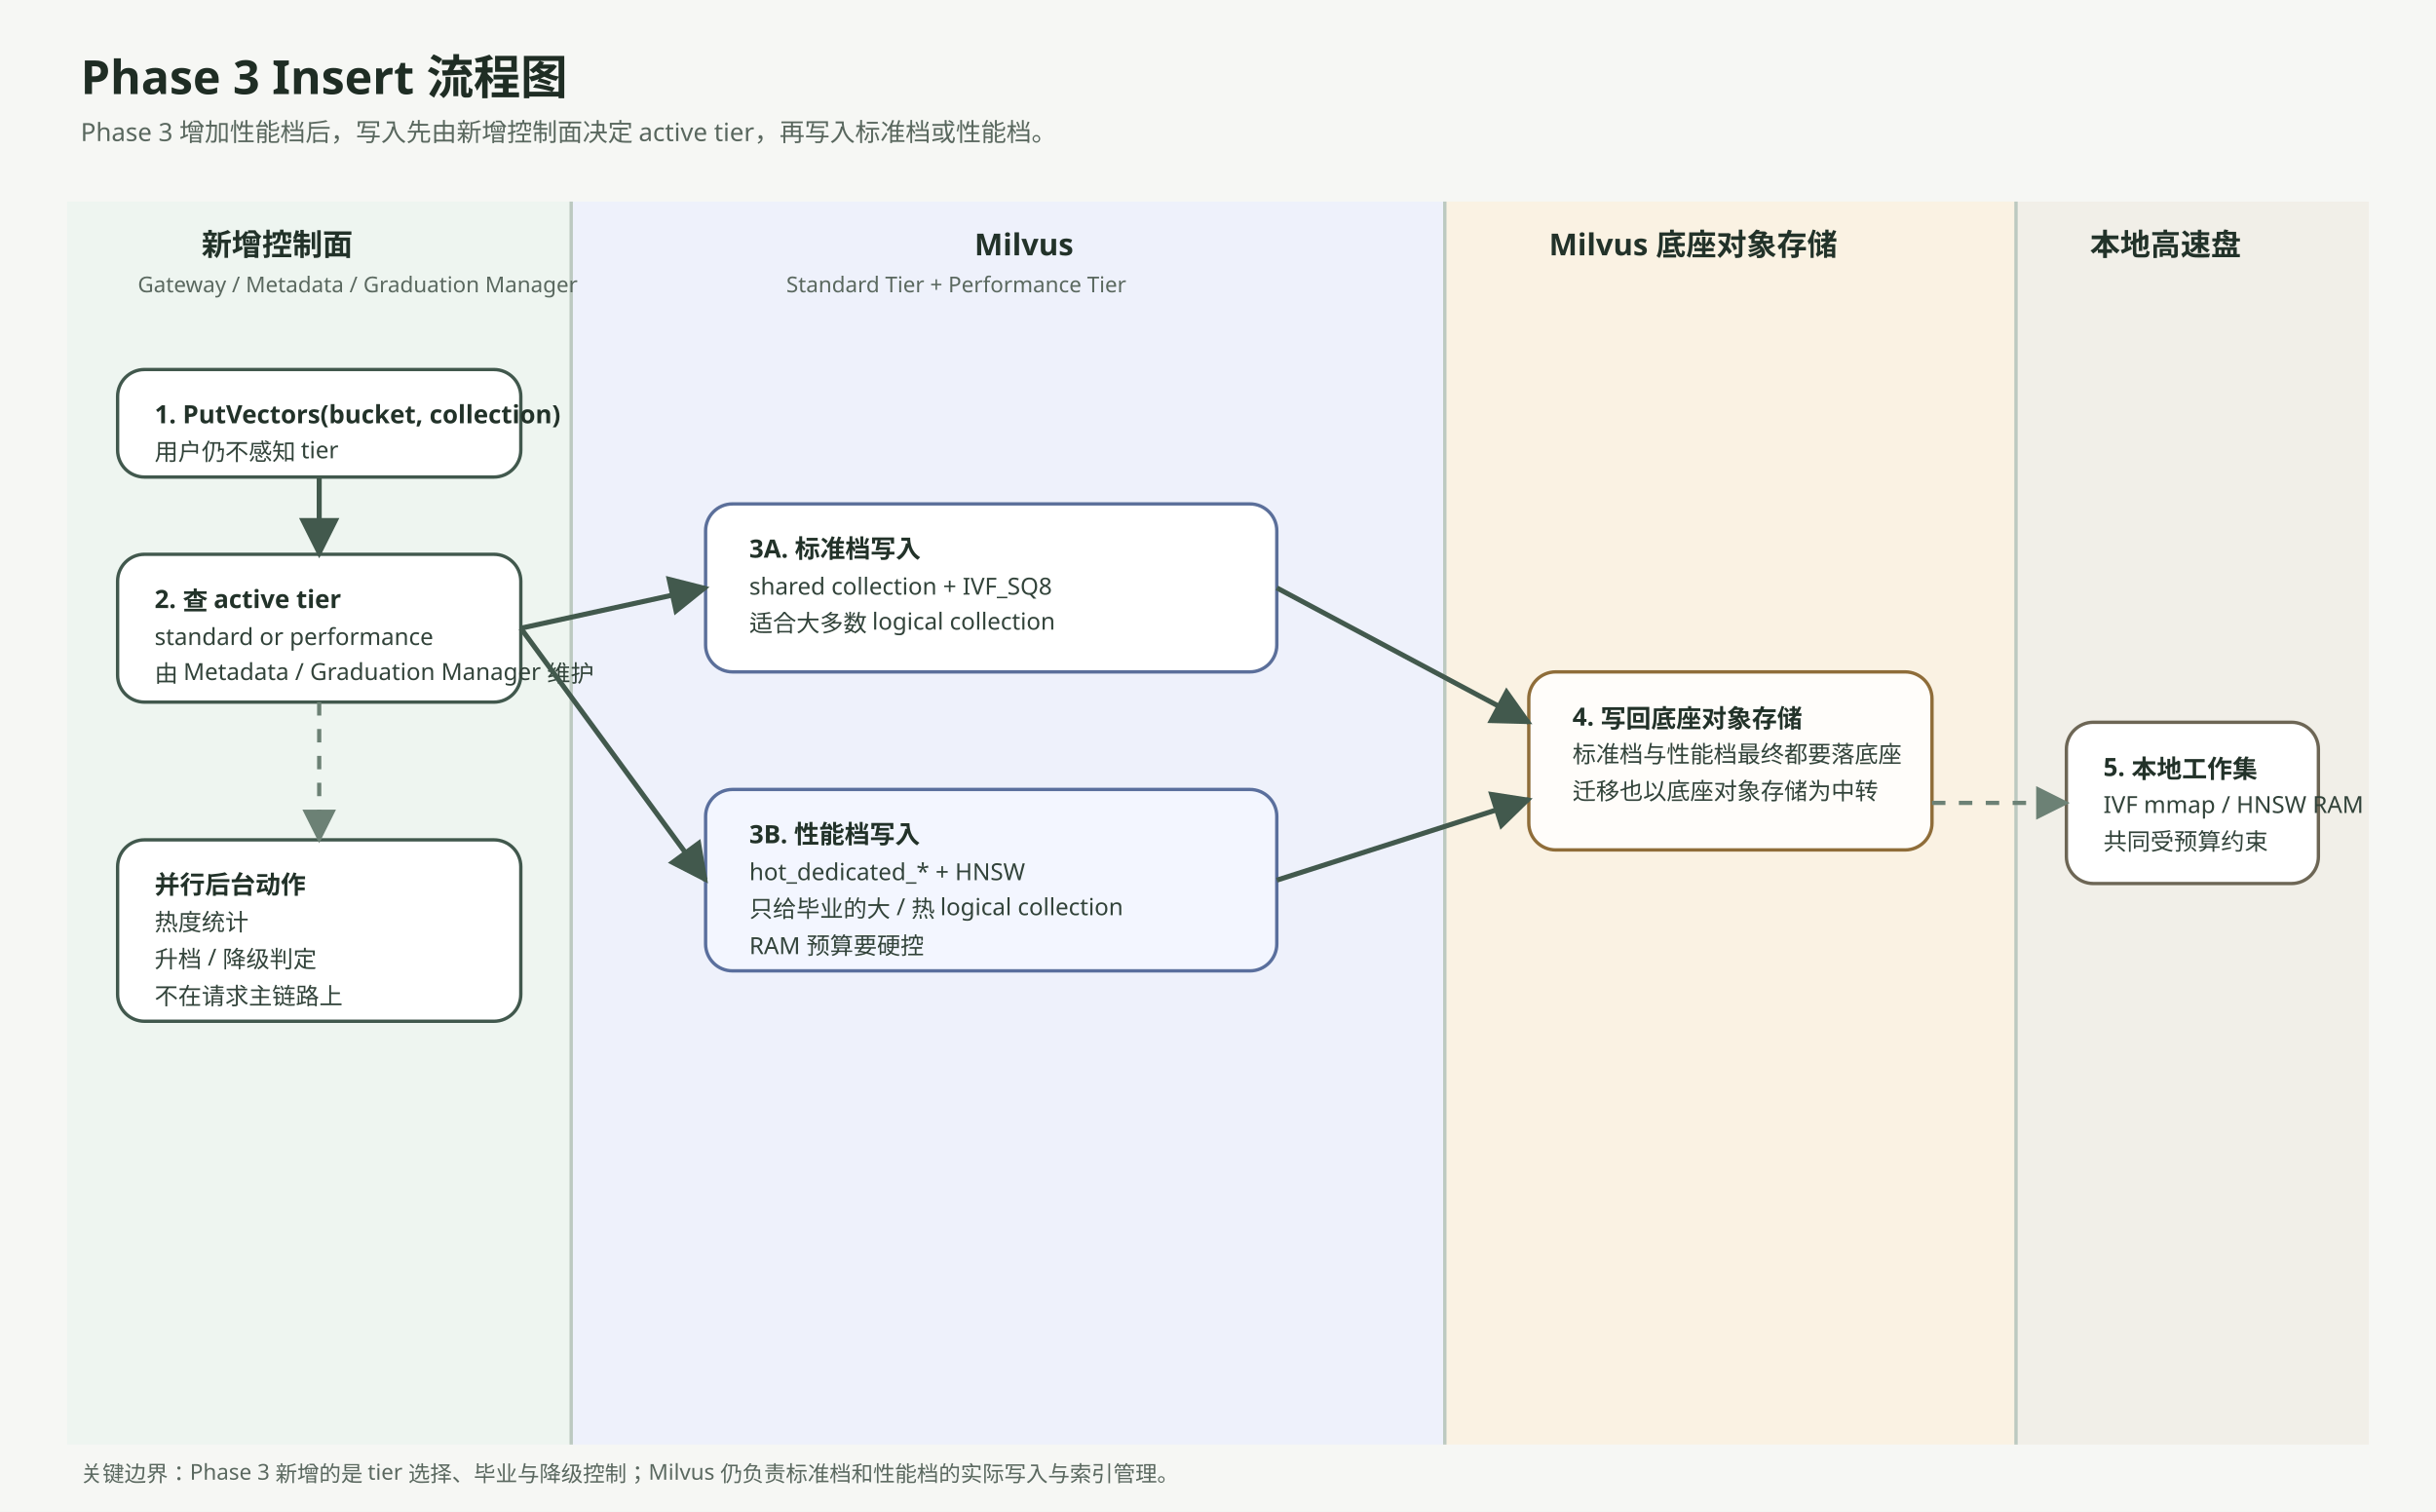
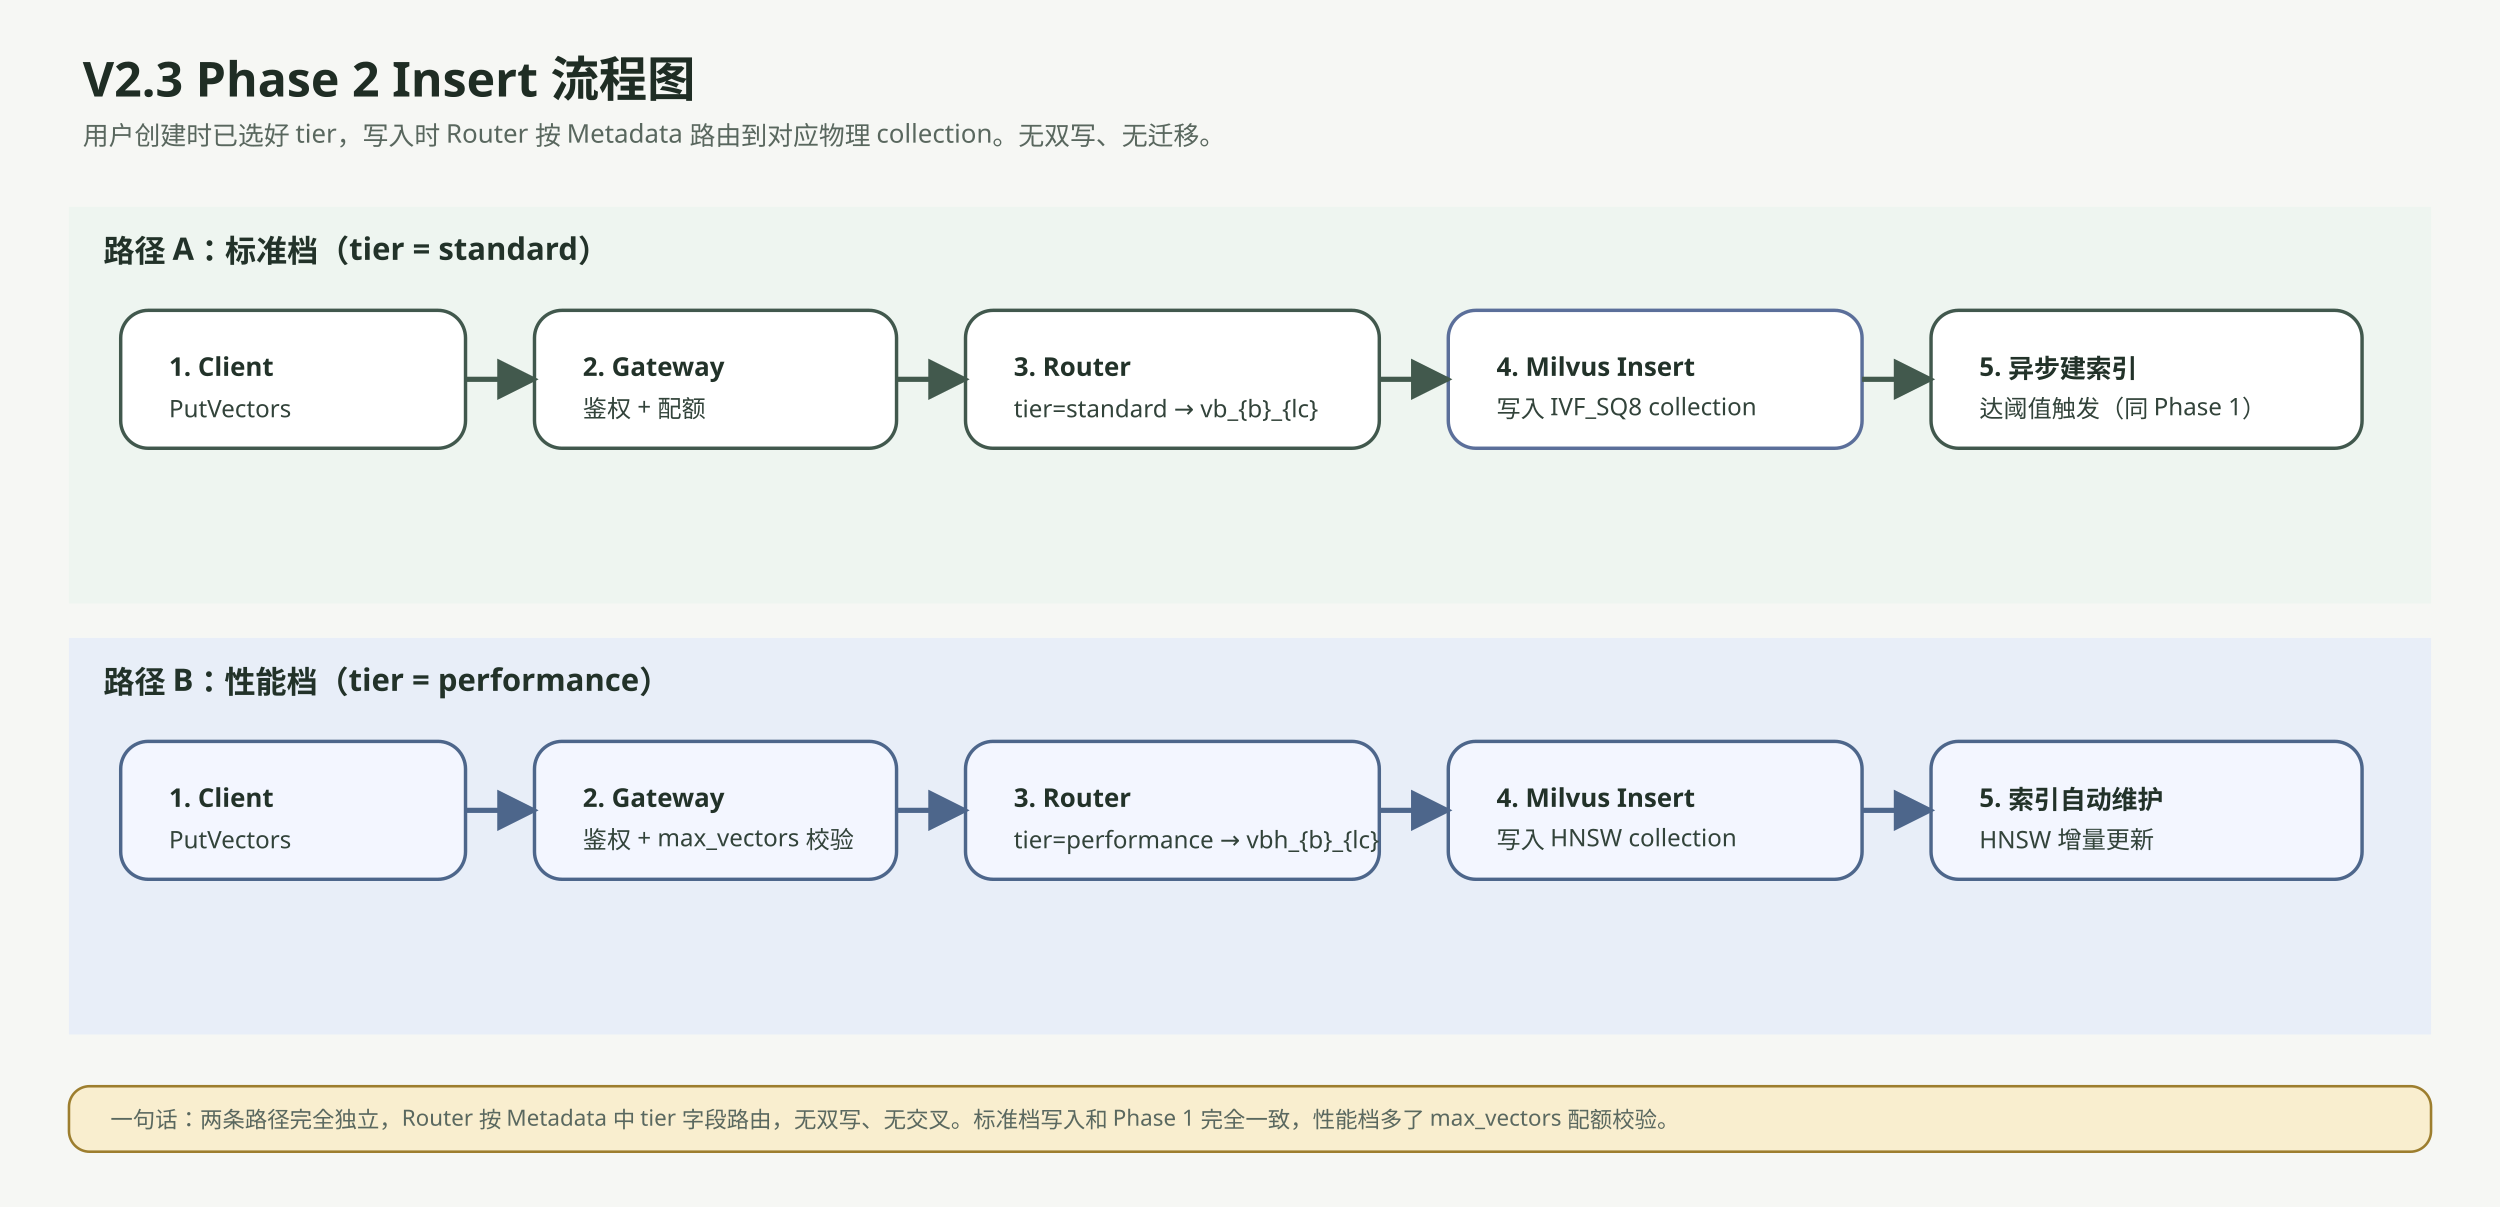
- <svg xmlns="http://www.w3.org/2000/svg" viewBox="0 0 1450 900" width="1450" height="900" role="img" aria-label="Phase 3 Insert Flow">
+ <svg xmlns="http://www.w3.org/2000/svg" viewBox="0 0 1450 700" width="1450" height="700" role="img" aria-label="V2.3 Phase 2 Insert Flow">
  <defs>
    <style>
-       .bg{fill:#f6f7f4}.laneA{fill:#eef5f0}.laneB{fill:#eef1fb}.laneC{fill:#faf2e3}.laneD{fill:#f1efe8}.sep{stroke:#bcc9c0;stroke-width:2}
-       .head{font:700 18px 'Segoe UI','PingFang SC',sans-serif;fill:#223229}.small{font:400 13px 'Segoe UI','PingFang SC',sans-serif;fill:#5a685f}
-       .title{font:700 28px 'Segoe UI','PingFang SC',sans-serif;fill:#1f2d24}.sub{font:400 15px 'Segoe UI','PingFang SC',sans-serif;fill:#59675e}
-       .box{fill:#fff;stroke:#41584d;stroke-width:2;rx:16;ry:16}.boxb{fill:#fff;stroke:#5b6f9a;stroke-width:2;rx:16;ry:16}.boxg{fill:#fffdfa;stroke:#8f6d39;stroke-width:2;rx:16;ry:16}.boxd{fill:#fff;stroke:#6d6655;stroke-width:2;rx:16;ry:16}.boxp{fill:#f3f6ff;stroke:#5a6f9d;stroke-width:2;rx:16;ry:16}
-       .step{font:700 15px 'Segoe UI','PingFang SC',sans-serif;fill:#223229}.text{font:400 14px 'Segoe UI','PingFang SC',sans-serif;fill:#32433a}
-       .arrow{stroke:#42594d;stroke-width:3;fill:none;marker-end:url(#a)}.dash{stroke:#6c8175;stroke-width:2.5;fill:none;stroke-dasharray:8 8;marker-end:url(#b)}
+       .bg { fill: #f6f7f4; }
+       .laneA { fill: #eef5f0; }
+       .laneB { fill: #e8eef8; }
+       .sep { stroke: #bcc9c0; stroke-width: 2; }
+       .title { font: 700 28px 'Segoe UI', 'PingFang SC', sans-serif; fill: #1f2d24; }
+       .sub { font: 400 15px 'Segoe UI', 'PingFang SC', sans-serif; fill: #59675e; }
+       .head { font: 700 18px 'Segoe UI', 'PingFang SC', sans-serif; fill: #223229; }
+       .step { font: 700 15px 'Segoe UI', 'PingFang SC', sans-serif; fill: #223229; }
+       .text { font: 400 14px 'Segoe UI', 'PingFang SC', sans-serif; fill: #32433a; }
+       .small { font: 400 13px 'Segoe UI', 'PingFang SC', sans-serif; fill: #5a685f; }
+       .box { fill: #fff; stroke: #41584d; stroke-width: 2; rx: 16; ry: 16; }
+       .boxb { fill: #fff; stroke: #5b6f9a; stroke-width: 2; rx: 16; ry: 16; }
+       .boxp { fill: #f3f6ff; stroke: #4d668b; stroke-width: 2; rx: 16; ry: 16; }
+       .dec { fill: #fff8ea; stroke: #9c7f36; stroke-width: 2; }
+       .arrow { stroke: #42594d; stroke-width: 3; fill: none; marker-end: url(#a); }
+       .arrow-perf { stroke: #4d668b; stroke-width: 3; fill: none; marker-end: url(#ap); }
+       .pill { fill: #f9eecf; stroke: #9d7e2e; stroke-width: 1.5; rx: 12; ry: 12; }
    </style>
    <marker id="a" viewBox="0 0 10 10" refX="9" refY="5" markerWidth="8" markerHeight="8" orient="auto-start-reverse">
-       <path d="M0 0 L10 5 L0 10 z" fill="#42594d" />
+       <path d="M 0 0 L 10 5 L 0 10 z" fill="#42594d" />
    </marker>
-     <marker id="b" viewBox="0 0 10 10" refX="9" refY="5" markerWidth="8" markerHeight="8" orient="auto-start-reverse">
-       <path d="M0 0 L10 5 L0 10 z" fill="#6c8175" />
+     <marker id="ap" viewBox="0 0 10 10" refX="9" refY="5" markerWidth="8" markerHeight="8" orient="auto-start-reverse">
+       <path d="M 0 0 L 10 5 L 0 10 z" fill="#4d668b" />
    </marker>
  </defs>
-   <rect class="bg" width="1450" height="900" />
-   <text class="title" x="48" y="56">Phase 3 Insert 流程图</text>
-   <text class="sub" x="48" y="84">Phase 3 增加性能档后，写入先由新增控制面决定 active tier，再写入标准档或性能档。</text>
-   <rect class="laneA" x="40" y="120" width="300" height="740" />
-   <rect class="laneB" x="340" y="120" width="520" height="740" />
-   <rect class="laneC" x="860" y="120" width="340" height="740" />
-   <rect class="laneD" x="1200" y="120" width="210" height="740" />
-   <line class="sep" x1="340" y1="120" x2="340" y2="860" />
-   <line class="sep" x1="860" y1="120" x2="860" y2="860" />
-   <line class="sep" x1="1200" y1="120" x2="1200" y2="860" />
-   <text class="head" x="120" y="152">新增控制面</text>
-   <text class="small" x="82" y="174">Gateway / Metadata / Graduation Manager</text>
-   <text class="head" x="580" y="152">Milvus</text>
-   <text class="small" x="468" y="174">Standard Tier + Performance Tier</text>
-   <text class="head" x="922" y="152">Milvus 底座对象存储</text>
-   <text class="head" x="1244" y="152">本地高速盘</text>
-   <rect class="box" x="70" y="220" width="240" height="64" />
-   <text class="step" x="92" y="252">1. PutVectors(bucket, collection)</text>
-   <text class="text" x="92" y="274">用户仍不感知 tier</text>
-   <rect class="box" x="70" y="330" width="240" height="88" />
-   <text class="step" x="92" y="362">2. 查 active tier</text>
-   <text class="text" x="92" y="384">standard or performance</text>
-   <text class="text" x="92" y="406">由 Metadata / Graduation Manager 维护</text>
-   <rect class="boxb" x="420" y="300" width="340" height="100" />
-   <text class="step" x="446" y="332">3A. 标准档写入</text>
-   <text class="text" x="446" y="354">shared collection + IVF_SQ8</text>
-   <text class="text" x="446" y="376">适合大多数 logical collection</text>
-   <rect class="boxp" x="420" y="470" width="340" height="108" />
-   <text class="step" x="446" y="502">3B. 性能档写入</text>
-   <text class="text" x="446" y="524">hot_dedicated_* + HNSW</text>
-   <text class="text" x="446" y="546">只给毕业的大 / 热 logical collection</text>
-   <text class="text" x="446" y="568">RAM 预算要硬控</text>
-   <rect class="box" x="70" y="500" width="240" height="108" />
-   <text class="step" x="92" y="532">并行后台动作</text>
-   <text class="text" x="92" y="554">热度统计</text>
-   <text class="text" x="92" y="576">升档 / 降级判定</text>
-   <text class="text" x="92" y="598">不在请求主链路上</text>
-   <rect class="boxg" x="910" y="400" width="240" height="106" />
-   <text class="step" x="936" y="432">4. 写回底座对象存储</text>
-   <text class="text" x="936" y="454">标准档与性能档最终都要落底座</text>
-   <text class="text" x="936" y="476">迁移也以底座对象存储为中转</text>
-   <rect class="boxd" x="1230" y="430" width="150" height="96" />
-   <text class="step" x="1252" y="462">5. 本地工作集</text>
-   <text class="text" x="1252" y="484">IVF mmap / HNSW RAM</text>
-   <text class="text" x="1252" y="506">共同受预算约束</text>
-   <path class="arrow" d="M190 284 L190 330" />
-   <path class="arrow" d="M310 374 L420 350" />
-   <path class="arrow" d="M310 374 L420 524" />
-   <path class="dash" d="M190 418 L190 500" />
-   <path class="arrow" d="M760 350 L910 430" />
-   <path class="arrow" d="M760 524 L910 476" />
-   <path class="dash" d="M1150 478 L1230 478" />
-   <text class="small" x="48" y="882">关键边界：Phase 3 新增的是 tier 选择、毕业与降级控制；Milvus 仍负责标准档和性能档的实际写入与索引管理。</text>
+   <rect class="bg" width="1450" height="700" />
+   <text class="title" x="48" y="56">V2.3 Phase 2 Insert 流程图</text>
+   <text class="sub" x="48" y="84">用户创建时已选好 tier，写入时 Router 按 Metadata 路由到对应物理 collection。无双写、无迁移。</text>
+   <rect class="laneA" x="40" y="120" width="1370" height="230" />
+   <text class="head" x="60" y="152">路径 A：标准档（tier = standard）</text>
+   <rect class="laneB" x="40" y="370" width="1370" height="230" />
+   <text class="head" x="60" y="402">路径 B：性能档（tier = performance）</text>
+   <rect class="box" x="70" y="180" width="200" height="80" />
+   <text class="step" x="98" y="218">1. Client</text>
+   <text class="text" x="98" y="242">PutVectors</text>
+   <rect class="box" x="310" y="180" width="210" height="80" />
+   <text class="step" x="338" y="218">2. Gateway</text>
+   <text class="text" x="338" y="242">鉴权 + 配额</text>
+   <rect class="box" x="560" y="180" width="240" height="80" />
+   <text class="step" x="588" y="218">3. Router</text>
+   <text class="text" x="588" y="242">tier=standard → vb_{b}_{lc}</text>
+   <rect class="boxb" x="840" y="180" width="240" height="80" />
+   <text class="step" x="868" y="218">4. Milvus Insert</text>
+   <text class="text" x="868" y="242">写入 IVF_SQ8 collection</text>
+   <rect class="box" x="1120" y="180" width="250" height="80" />
+   <text class="step" x="1148" y="218">5. 异步建索引</text>
+   <text class="text" x="1148" y="242">达阈值触发（同 Phase 1）</text>
+   <path class="arrow" d="M 270 220 L 310 220" />
+   <path class="arrow" d="M 520 220 L 560 220" />
+   <path class="arrow" d="M 800 220 L 840 220" />
+   <path class="arrow" d="M 1080 220 L 1120 220" />
+   <rect class="boxp" x="70" y="430" width="200" height="80" />
+   <text class="step" x="98" y="468">1. Client</text>
+   <text class="text" x="98" y="492">PutVectors</text>
+   <rect class="boxp" x="310" y="430" width="210" height="80" />
+   <text class="step" x="338" y="468">2. Gateway</text>
+   <text class="text" x="338" y="492">鉴权 + max_vectors 校验</text>
+   <rect class="boxp" x="560" y="430" width="240" height="80" />
+   <text class="step" x="588" y="468">3. Router</text>
+   <text class="text" x="588" y="492">tier=performance → vbh_{b}_{lc}</text>
+   <rect class="boxp" x="840" y="430" width="240" height="80" />
+   <text class="step" x="868" y="468">4. Milvus Insert</text>
+   <text class="text" x="868" y="492">写入 HNSW collection</text>
+   <rect class="boxp" x="1120" y="430" width="250" height="80" />
+   <text class="step" x="1148" y="468">5. 索引自动维护</text>
+   <text class="text" x="1148" y="492">HNSW 增量更新</text>
+   <path class="arrow-perf" d="M 270 470 L 310 470" />
+   <path class="arrow-perf" d="M 520 470 L 560 470" />
+   <path class="arrow-perf" d="M 800 470 L 840 470" />
+   <path class="arrow-perf" d="M 1080 470 L 1120 470" />
+   <rect class="pill" x="40" y="630" width="1370" height="38" />
+   <text class="small" x="64" y="654">一句话：两条路径完全独立，Router 按 Metadata 中 tier 字段路由，无双写、无交叉。标准档写入和 Phase 1 完全一致，性能档多了 max_vectors 配额校验。</text>
</svg>
